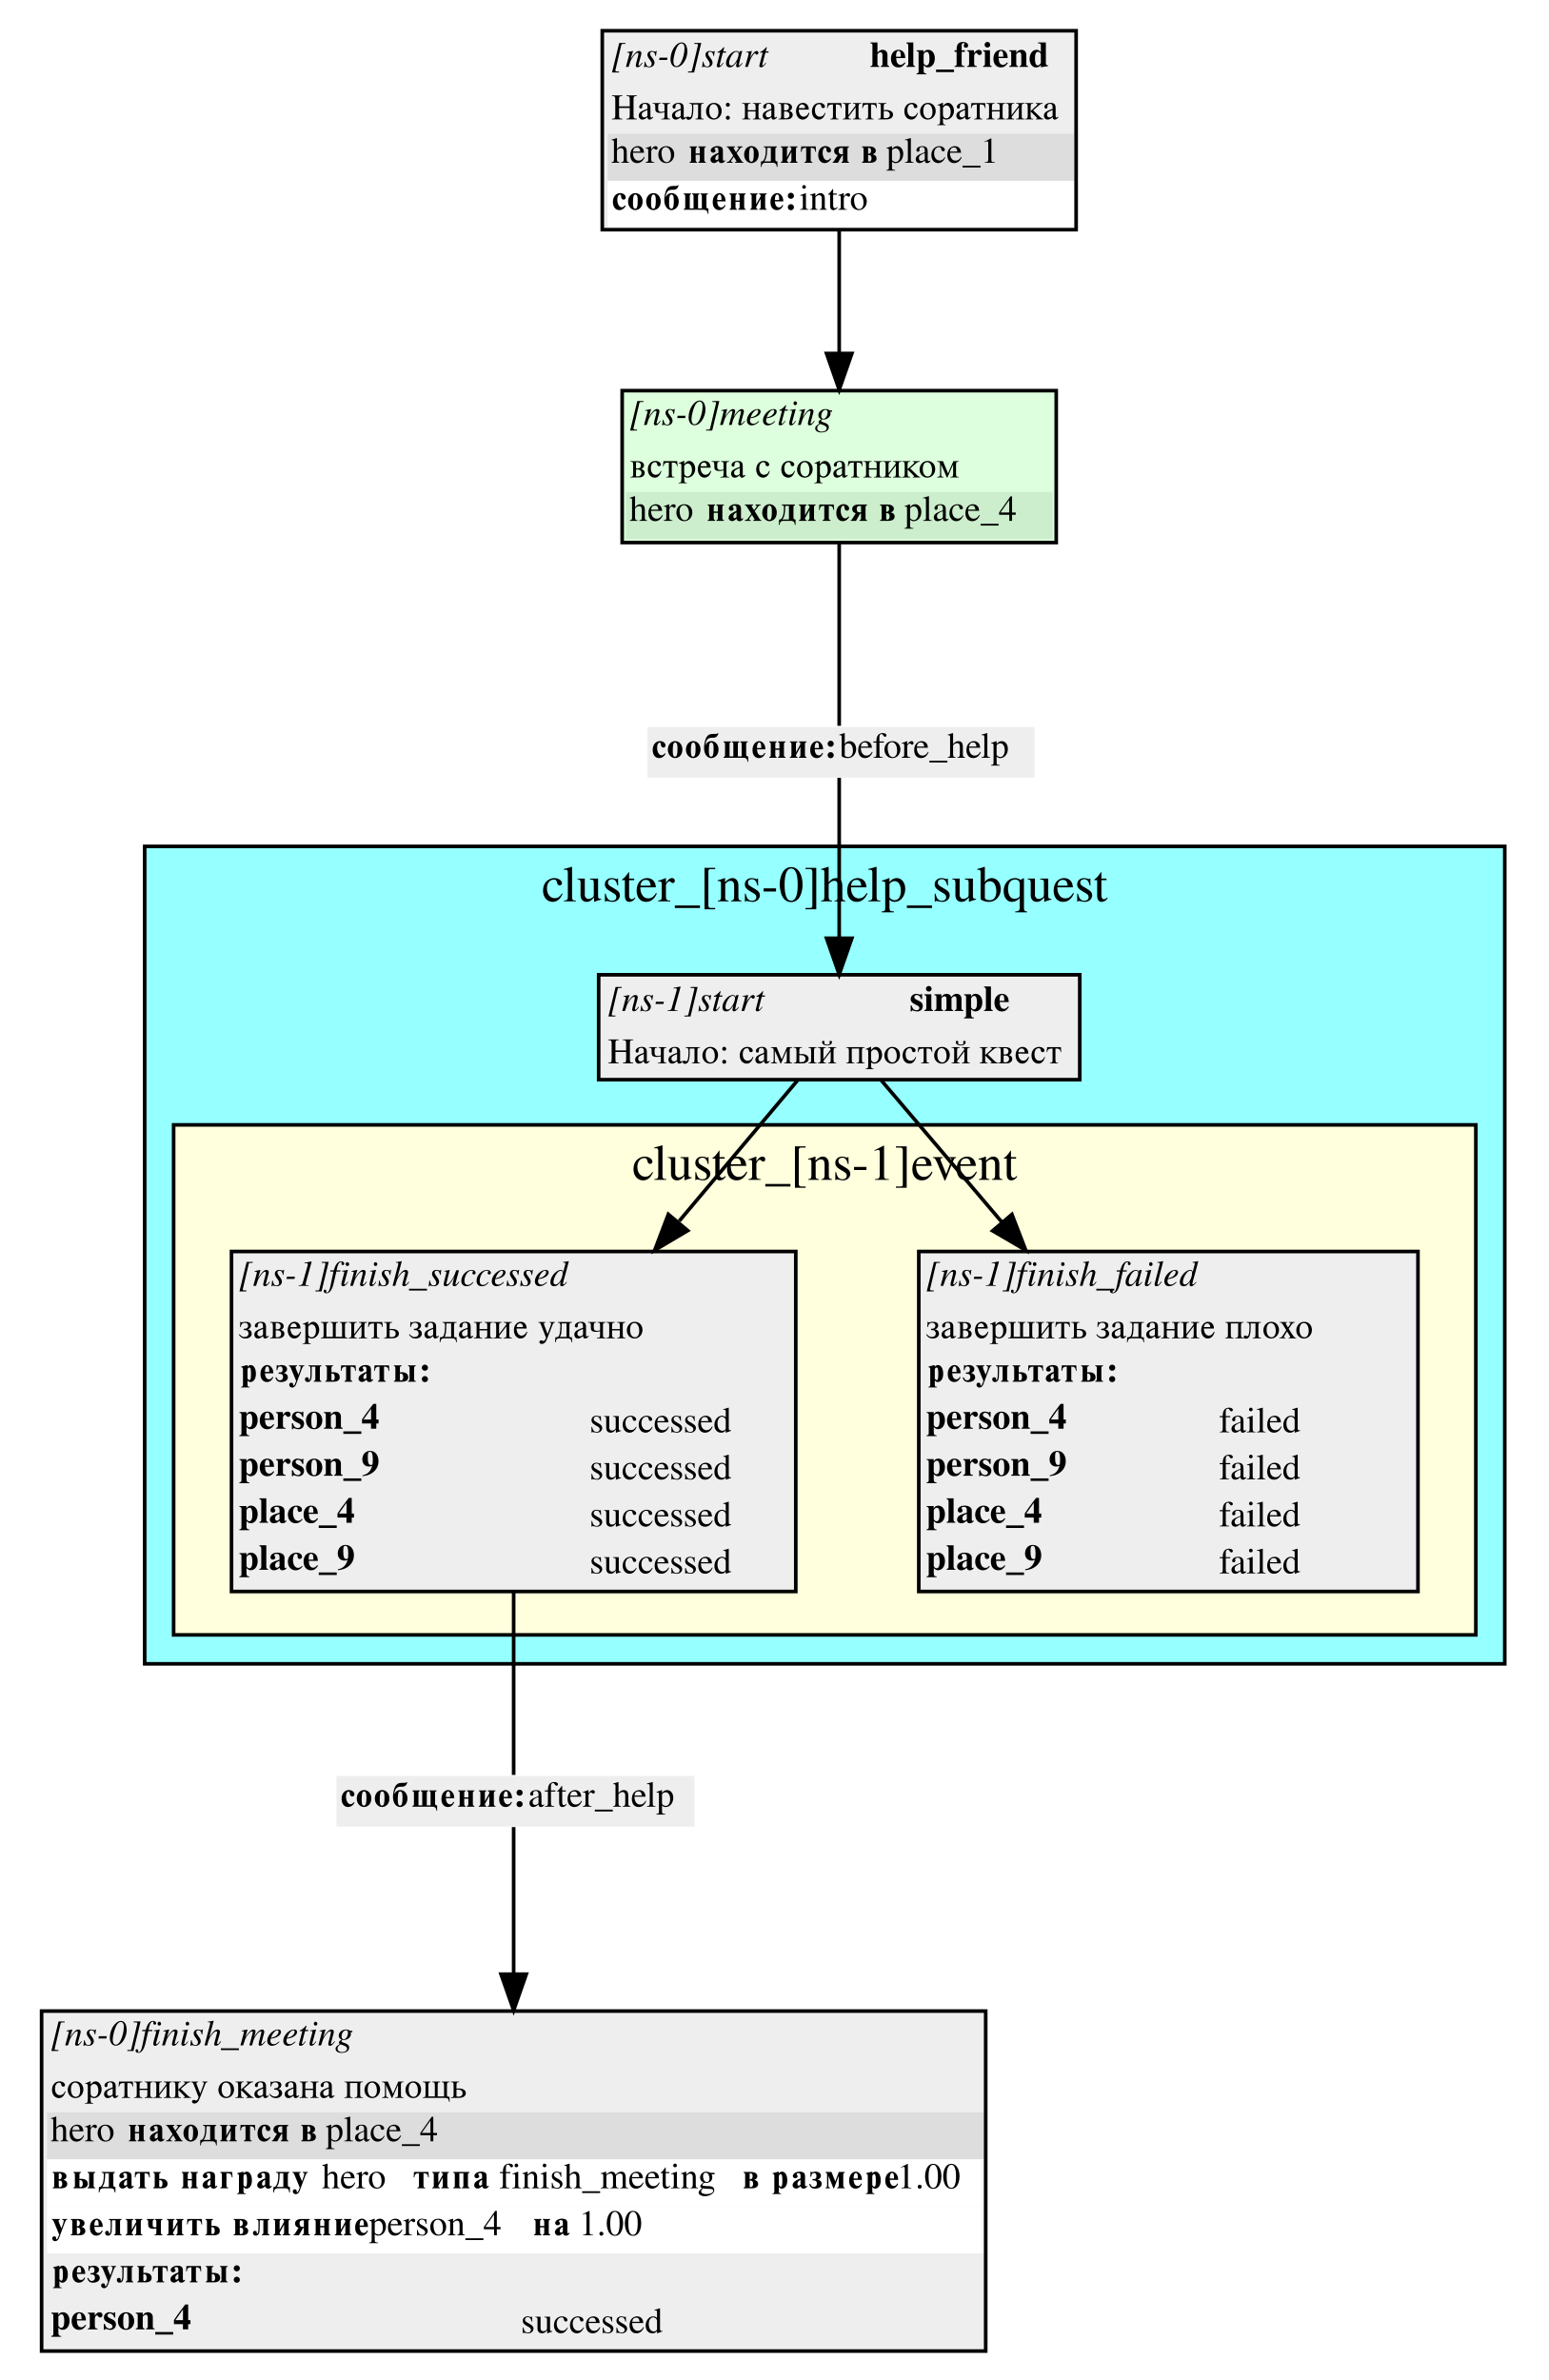
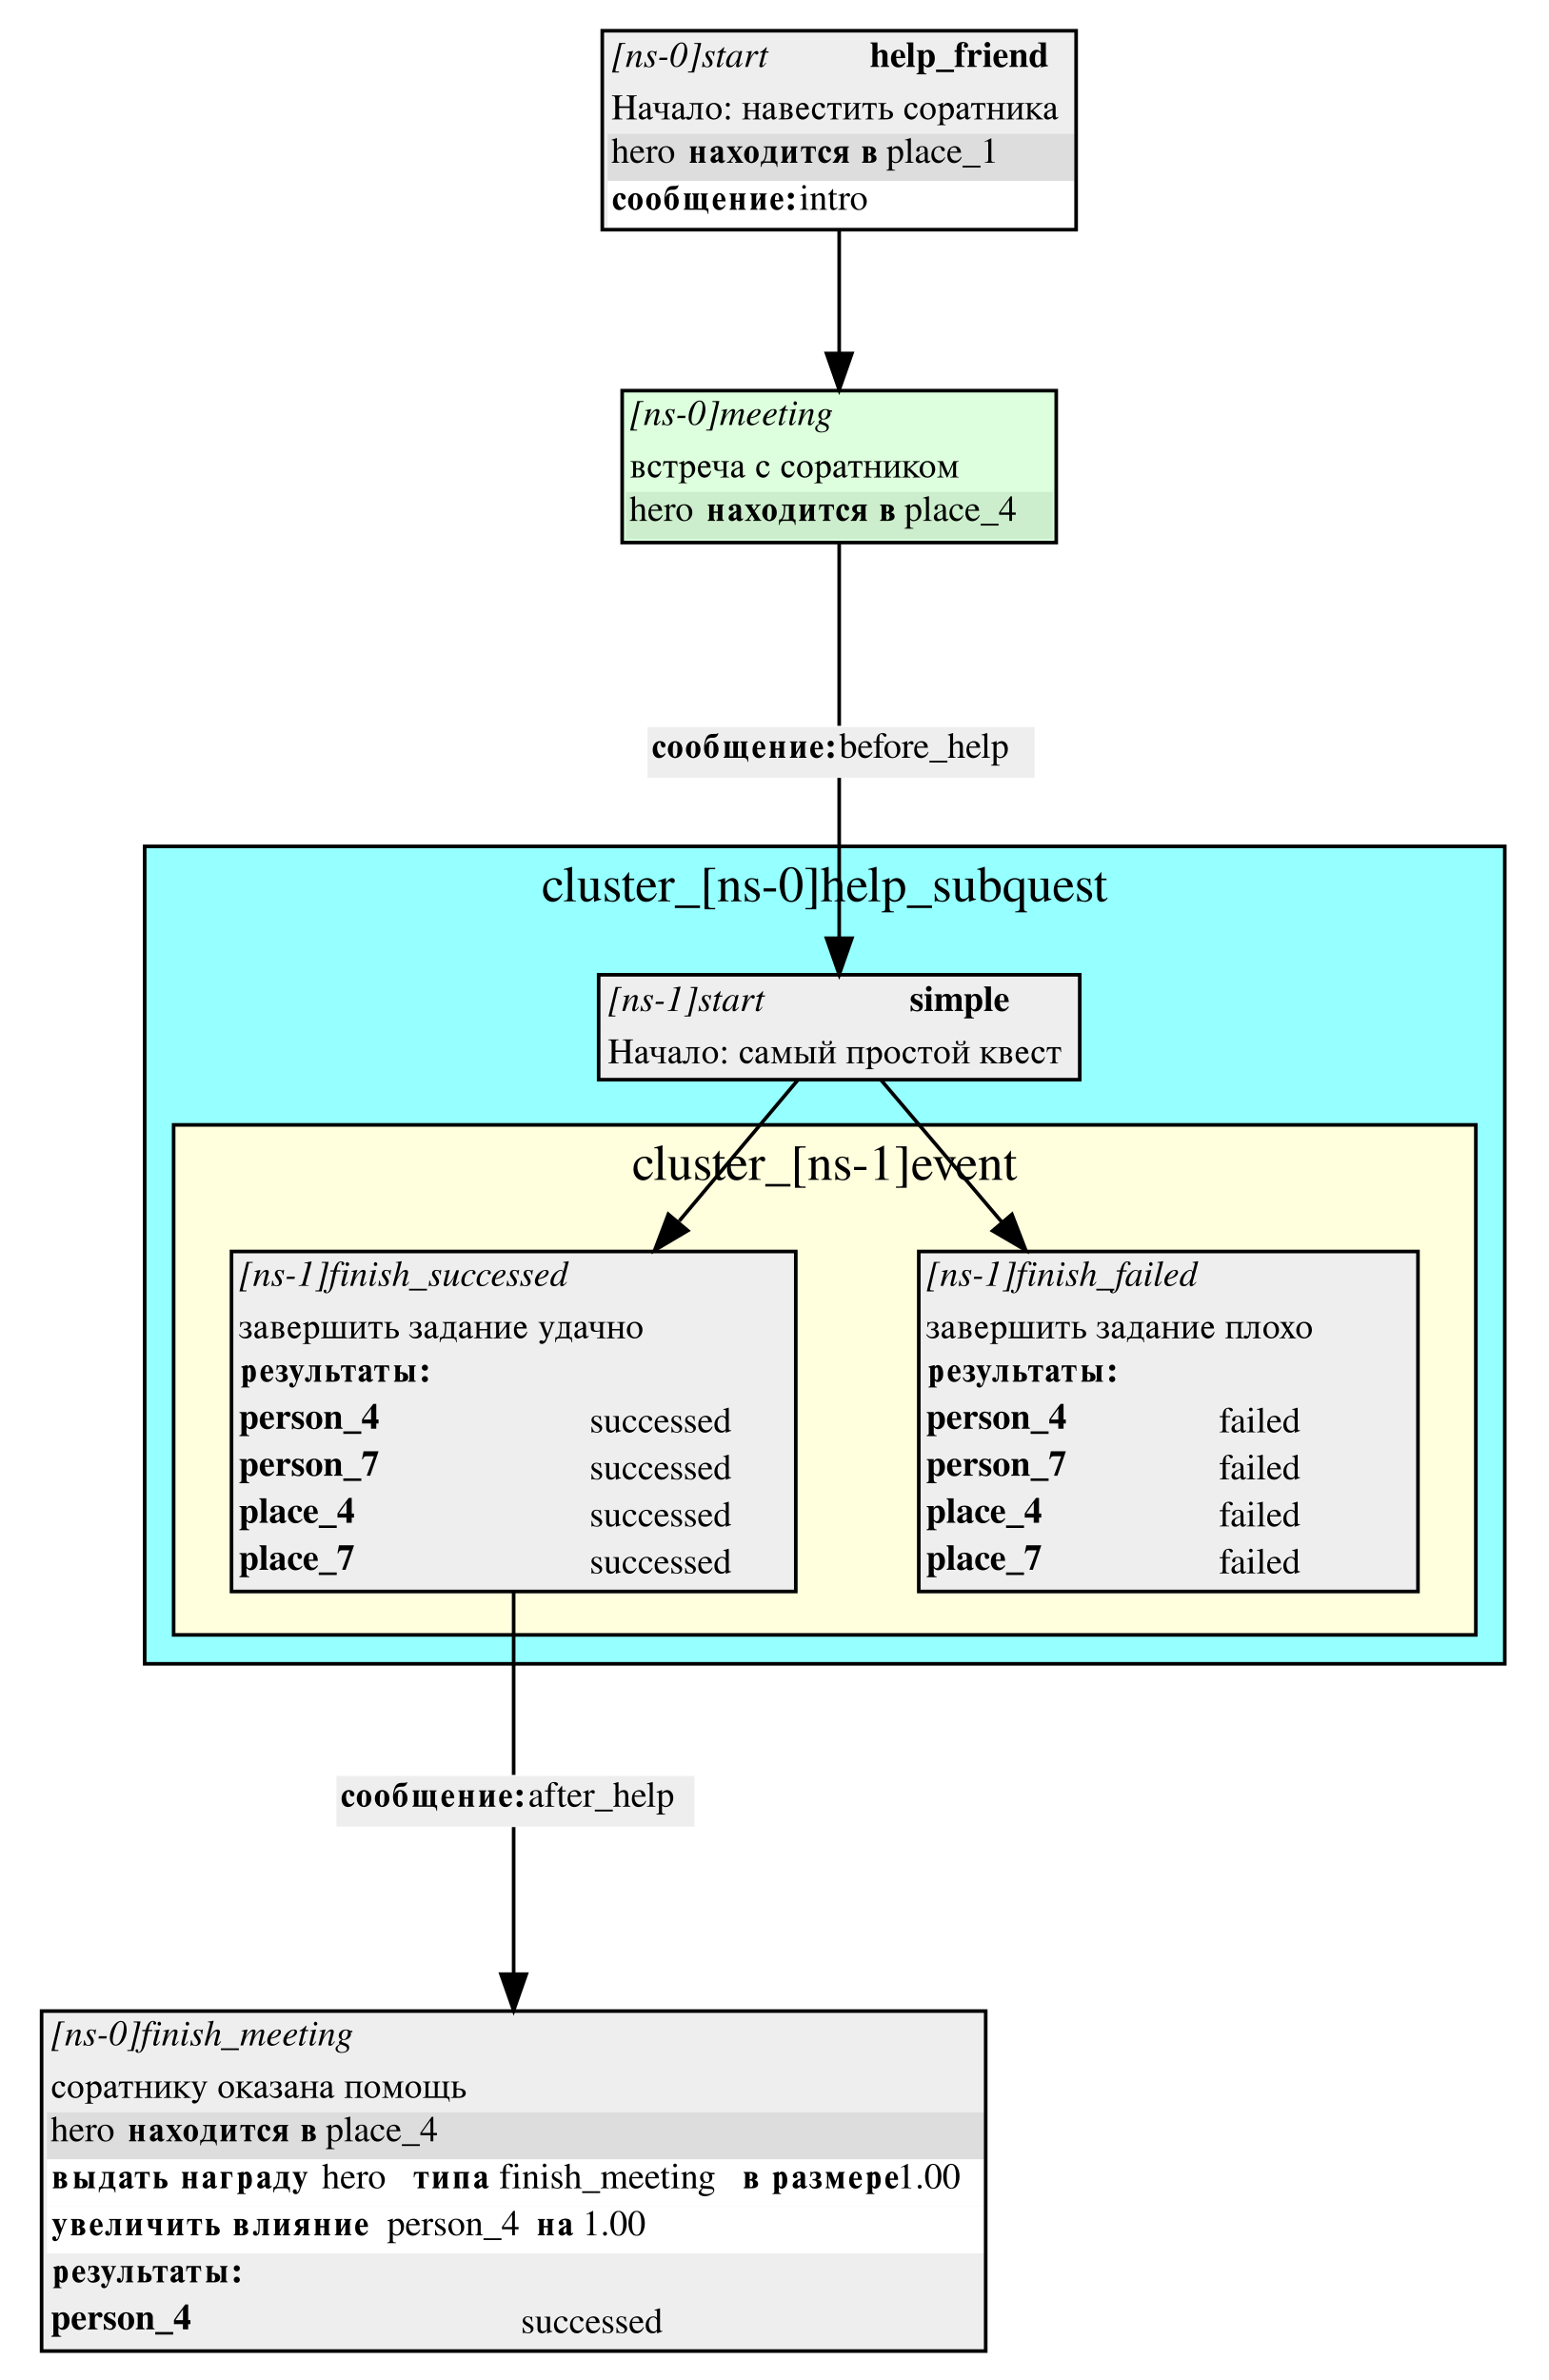
<svg xmlns="http://www.w3.org/2000/svg" width="428pt" height="658pt" viewBox="0.00 0.00 428.00 658.00">
  <g id="graph0" class="graph" transform="scale(1 1) rotate(0) translate(4 654)">
    <polygon fill="white" stroke="white" points="-4,4 -4,-654 424,-654 424,4 -4,4" />
    <g id="clust1" class="cluster">
      <polygon fill="#96ffff" stroke="black" points="36,-194 36,-420 412,-420 412,-194 36,-194" />
      <text text-anchor="middle" x="224" y="-404.8" font-family="Times,serif" font-size="14.00">cluster_[ns-0]help_subquest</text>
    </g>
    <g id="clust2" class="cluster">
      <polygon fill="#ffffdd" stroke="black" points="44,-202 44,-343 404,-343 404,-202 44,-202" />
      <text text-anchor="middle" x="224" y="-327.8" font-family="Times,serif" font-size="14.00">cluster_[ns-1]event</text>
    </g>
    <g id="node1" class="node">
      <polygon fill="#eeeeee" stroke="none" points="161.5,-355.5 161.5,-384.5 294.5,-384.5 294.5,-355.5 161.5,-355.5" />
      <text text-anchor="start" x="164" y="-374.5" font-family="Times,serif" font-style="italic" font-size="10.00">[ns-1]start</text>
      <text text-anchor="start" x="247.5" y="-374.5" font-family="Times,serif" font-weight="bold" font-size="10.00">simple</text>
      <text text-anchor="start" x="164" y="-360" font-family="Times,serif" font-size="10.00">Начало: самый простой квест</text>
      <polygon fill="none" stroke="black" points="161.5,-355.5 161.5,-384.5 294.5,-384.5 294.5,-355.5 161.5,-355.5" />
    </g>
    <g id="node3" class="node">
      <polygon fill="#eeeeee" stroke="none" points="250,-214 250,-308 388,-308 388,-214 250,-214" />
      <text text-anchor="start" x="252" y="-298.5" font-family="Times,serif" font-style="italic" font-size="10.00">[ns-1]finish_failed</text>
      <text text-anchor="start" x="252" y="-284" font-family="Times,serif" font-size="10.00">завершить задание плохо</text>
      <polygon fill="#eeeeee" stroke="none" points="251,-267 251,-280 387,-280 387,-267 251,-267" />
      <text text-anchor="start" x="252" y="-272" font-family="Times,serif" font-weight="bold" font-size="10.00">результаты:</text>
      <text text-anchor="start" x="252" y="-259" font-family="Times,serif" font-weight="bold" font-size="10.00">person_4</text>
      <text text-anchor="start" x="333" y="-258" font-family="Times,serif" font-size="10.00">failed</text>
-       <text text-anchor="start" x="252" y="-246" font-family="Times,serif" font-weight="bold" font-size="10.00">person_9</text>
+       <text text-anchor="start" x="252" y="-246" font-family="Times,serif" font-weight="bold" font-size="10.00">person_7</text>
      <text text-anchor="start" x="333" y="-245" font-family="Times,serif" font-size="10.00">failed</text>
      <text text-anchor="start" x="252" y="-233" font-family="Times,serif" font-weight="bold" font-size="10.00">place_4</text>
      <text text-anchor="start" x="333" y="-232" font-family="Times,serif" font-size="10.00">failed</text>
-       <text text-anchor="start" x="252" y="-220" font-family="Times,serif" font-weight="bold" font-size="10.00">place_9</text>
+       <text text-anchor="start" x="252" y="-220" font-family="Times,serif" font-weight="bold" font-size="10.00">place_7</text>
      <text text-anchor="start" x="333" y="-219" font-family="Times,serif" font-size="10.00">failed</text>
      <polygon fill="none" stroke="black" points="250,-214 250,-308 388,-308 388,-214 250,-214" />
    </g>
    <g id="edge6" class="edge">
      <path fill="none" stroke="black" d="M239.525,-355.448C248.159,-345.296 260.585,-330.685 273.056,-316.022" />
      <polygon fill="black" stroke="black" points="275.749,-318.258 279.562,-308.373 270.417,-313.723 275.749,-318.258" />
    </g>
    <g id="node4" class="node">
      <polygon fill="#eeeeee" stroke="none" points="60,-214 60,-308 216,-308 216,-214 60,-214" />
      <text text-anchor="start" x="62" y="-298.5" font-family="Times,serif" font-style="italic" font-size="10.00">[ns-1]finish_successed</text>
      <text text-anchor="start" x="62" y="-284" font-family="Times,serif" font-size="10.00">завершить задание удачно</text>
      <polygon fill="#eeeeee" stroke="none" points="61,-267 61,-280 215,-280 215,-267 61,-267" />
      <text text-anchor="start" x="62" y="-272" font-family="Times,serif" font-weight="bold" font-size="10.00">результаты:</text>
      <text text-anchor="start" x="62" y="-259" font-family="Times,serif" font-weight="bold" font-size="10.00">person_4</text>
      <text text-anchor="start" x="159" y="-258" font-family="Times,serif" font-size="10.00">successed</text>
-       <text text-anchor="start" x="62" y="-246" font-family="Times,serif" font-weight="bold" font-size="10.00">person_9</text>
+       <text text-anchor="start" x="62" y="-246" font-family="Times,serif" font-weight="bold" font-size="10.00">person_7</text>
      <text text-anchor="start" x="159" y="-245" font-family="Times,serif" font-size="10.00">successed</text>
      <text text-anchor="start" x="62" y="-233" font-family="Times,serif" font-weight="bold" font-size="10.00">place_4</text>
      <text text-anchor="start" x="159" y="-232" font-family="Times,serif" font-size="10.00">successed</text>
-       <text text-anchor="start" x="62" y="-220" font-family="Times,serif" font-weight="bold" font-size="10.00">place_9</text>
+       <text text-anchor="start" x="62" y="-220" font-family="Times,serif" font-weight="bold" font-size="10.00">place_7</text>
      <text text-anchor="start" x="159" y="-219" font-family="Times,serif" font-size="10.00">successed</text>
      <polygon fill="none" stroke="black" points="60,-214 60,-308 216,-308 216,-214 60,-214" />
    </g>
    <g id="edge7" class="edge">
      <path fill="none" stroke="black" d="M216.601,-355.448C208.141,-345.389 195.998,-330.953 183.778,-316.426" />
      <polygon fill="black" stroke="black" points="186.12,-313.773 177.005,-308.373 180.763,-318.278 186.12,-313.773" />
    </g>
    <g id="node2" class="node">
      <polygon fill="#eeeeee" stroke="none" points="162.5,-590.5 162.5,-645.5 293.5,-645.5 293.5,-590.5 162.5,-590.5" />
      <text text-anchor="start" x="165" y="-635.5" font-family="Times,serif" font-style="italic" font-size="10.00">[ns-0]start</text>
      <text text-anchor="start" x="236.5" y="-635.5" font-family="Times,serif" font-weight="bold" font-size="10.00">help_friend</text>
      <text text-anchor="start" x="165" y="-621" font-family="Times,serif" font-size="10.00">Начало: навестить соратника</text>
      <polygon fill="#dddddd" stroke="none" points="164,-604 164,-617 293,-617 293,-604 164,-604" />
      <text text-anchor="start" x="165" y="-609" font-family="Times,serif" font-size="10.00">hero </text>
      <text text-anchor="start" x="186" y="-609" font-family="Times,serif" font-weight="bold" font-size="10.00">находится в</text>
      <text text-anchor="start" x="241" y="-609" font-family="Times,serif" font-size="10.00"> place_1</text>
      <polygon fill="#ffffff" stroke="none" points="164,-591 164,-604 293,-604 293,-591 164,-591" />
      <text text-anchor="start" x="165" y="-596" font-family="Times,serif" font-weight="bold" font-size="10.00">сообщение:</text>
      <text text-anchor="start" x="217" y="-596" font-family="Times,serif" font-size="10.00"> intro</text>
      <polygon fill="none" stroke="black" points="162.5,-590.5 162.5,-645.5 293.5,-645.5 293.5,-590.5 162.5,-590.5" />
    </g>
    <g id="node5" class="node">
      <polygon fill="#ddffdd" stroke="none" points="168,-504 168,-546 288,-546 288,-504 168,-504" />
      <text text-anchor="start" x="170" y="-536.5" font-family="Times,serif" font-style="italic" font-size="10.00">[ns-0]meeting</text>
      <text text-anchor="start" x="170" y="-522" font-family="Times,serif" font-size="10.00">встреча с соратником</text>
      <polygon fill="#cceecc" stroke="none" points="169,-505 169,-518 287,-518 287,-505 169,-505" />
      <text text-anchor="start" x="170" y="-510" font-family="Times,serif" font-size="10.00">hero </text>
      <text text-anchor="start" x="191" y="-510" font-family="Times,serif" font-weight="bold" font-size="10.00">находится в</text>
      <text text-anchor="start" x="246" y="-510" font-family="Times,serif" font-size="10.00"> place_4</text>
      <polygon fill="none" stroke="black" points="168,-504 168,-546 288,-546 288,-504 168,-504" />
    </g>
    <g id="edge3" class="edge">
      <path fill="none" stroke="black" d="M228,-590.189C228,-579.542 228,-567.241 228,-556.275" />
      <polygon fill="black" stroke="black" points="231.5,-556.266 228,-546.266 224.5,-556.267 231.5,-556.266" />
    </g>
    <g id="node7" class="node">
      <polygon fill="#eeeeee" stroke="none" points="89,-149 89,-163 188,-163 188,-149 89,-149" />
      <text text-anchor="start" x="90" y="-154.5" font-family="Times,serif" font-weight="bold" font-size="10.00">сообщение:</text>
      <text text-anchor="start" x="142" y="-154.5" font-family="Times,serif" font-size="10.00"> after_help</text>
    </g>
    <g id="edge1" class="edge">
      <path fill="none" stroke="black" d="M138,-213.923C138,-194.211 138,-173.429 138,-163.298" />
    </g>
    <g id="node8" class="node">
      <polygon fill="#eeeeee" stroke="none" points="175,-439 175,-453 282,-453 282,-439 175,-439" />
      <text text-anchor="start" x="176" y="-444.5" font-family="Times,serif" font-weight="bold" font-size="10.00">сообщение:</text>
      <text text-anchor="start" x="228" y="-444.5" font-family="Times,serif" font-size="10.00"> before_help</text>
    </g>
    <g id="edge4" class="edge">
      <path fill="none" stroke="black" d="M228,-503.769C228,-487.015 228,-464.253 228,-453.342" />
    </g>
    <g id="node6" class="node">
      <polygon fill="#eeeeee" stroke="none" points="7.5,-4 7.5,-98 268.5,-98 268.5,-4 7.5,-4" />
      <text text-anchor="start" x="10" y="-88.5" font-family="Times,serif" font-style="italic" font-size="10.00">[ns-0]finish_meeting</text>
      <text text-anchor="start" x="10" y="-74" font-family="Times,serif" font-size="10.00">соратнику оказана помощь</text>
      <polygon fill="#dddddd" stroke="none" points="9,-57 9,-70 268,-70 268,-57 9,-57" />
      <text text-anchor="start" x="10" y="-62" font-family="Times,serif" font-size="10.00">hero </text>
      <text text-anchor="start" x="31" y="-62" font-family="Times,serif" font-weight="bold" font-size="10.00">находится в</text>
      <text text-anchor="start" x="86" y="-62" font-family="Times,serif" font-size="10.00"> place_4</text>
      <polygon fill="#ffffff" stroke="none" points="9,-44 9,-57 268,-57 268,-44 9,-44" />
      <text text-anchor="start" x="10" y="-49" font-family="Times,serif" font-weight="bold" font-size="10.00">выдать награду </text>
      <text text-anchor="start" x="85" y="-49" font-family="Times,serif" font-size="10.00">  hero </text>
      <text text-anchor="start" x="110" y="-49" font-family="Times,serif" font-weight="bold" font-size="10.00">типа </text>
      <text text-anchor="start" x="134" y="-49" font-family="Times,serif" font-size="10.00"> finish_meeting </text>
      <text text-anchor="start" x="201" y="-49" font-family="Times,serif" font-weight="bold" font-size="10.00">в размере</text>
      <text text-anchor="start" x="244" y="-49" font-family="Times,serif" font-size="10.00"> 1.00</text>
      <polygon fill="#ffffff" stroke="none" points="9,-31 9,-44 268,-44 268,-31 9,-31" />
      <text text-anchor="start" x="10" y="-36" font-family="Times,serif" font-weight="bold" font-size="10.00">увеличить влияние </text>
-       <text text-anchor="start" x="98" y="-36" font-family="Times,serif" font-size="10.00">  person_4 </text>
-       <text text-anchor="start" x="143" y="-36" font-family="Times,serif" font-weight="bold" font-size="10.00">на </text>
-       <text text-anchor="start" x="156" y="-36" font-family="Times,serif" font-size="10.00"> 1.00</text>
+       <text text-anchor="start" x="98" y="-36" font-family="Times,serif" font-size="10.00">  </text>
+       <text text-anchor="start" x="103" y="-36" font-family="Times,serif" font-size="10.00" fill="#000000">person_4</text>
+       <text text-anchor="start" x="141" y="-36" font-family="Times,serif" font-size="10.00"> </text>
+       <text text-anchor="start" x="144" y="-36" font-family="Times,serif" font-weight="bold" font-size="10.00">на </text>
+       <text text-anchor="start" x="157" y="-36" font-family="Times,serif" font-size="10.00"> 1.00</text>
      <polygon fill="#eeeeee" stroke="none" points="9,-18 9,-31 268,-31 268,-18 9,-18" />
      <text text-anchor="start" x="10" y="-23" font-family="Times,serif" font-weight="bold" font-size="10.00">результаты:</text>
      <text text-anchor="start" x="10" y="-10" font-family="Times,serif" font-weight="bold" font-size="10.00">person_4</text>
      <text text-anchor="start" x="140" y="-9" font-family="Times,serif" font-size="10.00">successed</text>
      <polygon fill="none" stroke="black" points="7.5,-4 7.5,-98 268.5,-98 268.5,-4 7.5,-4" />
    </g>
    <g id="edge2" class="edge">
      <path fill="none" stroke="black" d="M138,-148.865C138,-140.545 138,-124.829 138,-108.44" />
      <polygon fill="black" stroke="black" points="141.5,-108.209 138,-98.209 134.5,-108.209 141.5,-108.209" />
    </g>
    <g id="edge5" class="edge">
      <path fill="none" stroke="black" d="M228,-438.944C228,-429.352 228,-410.159 228,-394.611" />
      <polygon fill="black" stroke="black" points="231.5,-394.593 228,-384.593 224.5,-394.593 231.5,-394.593" />
    </g>
  </g>
</svg>
